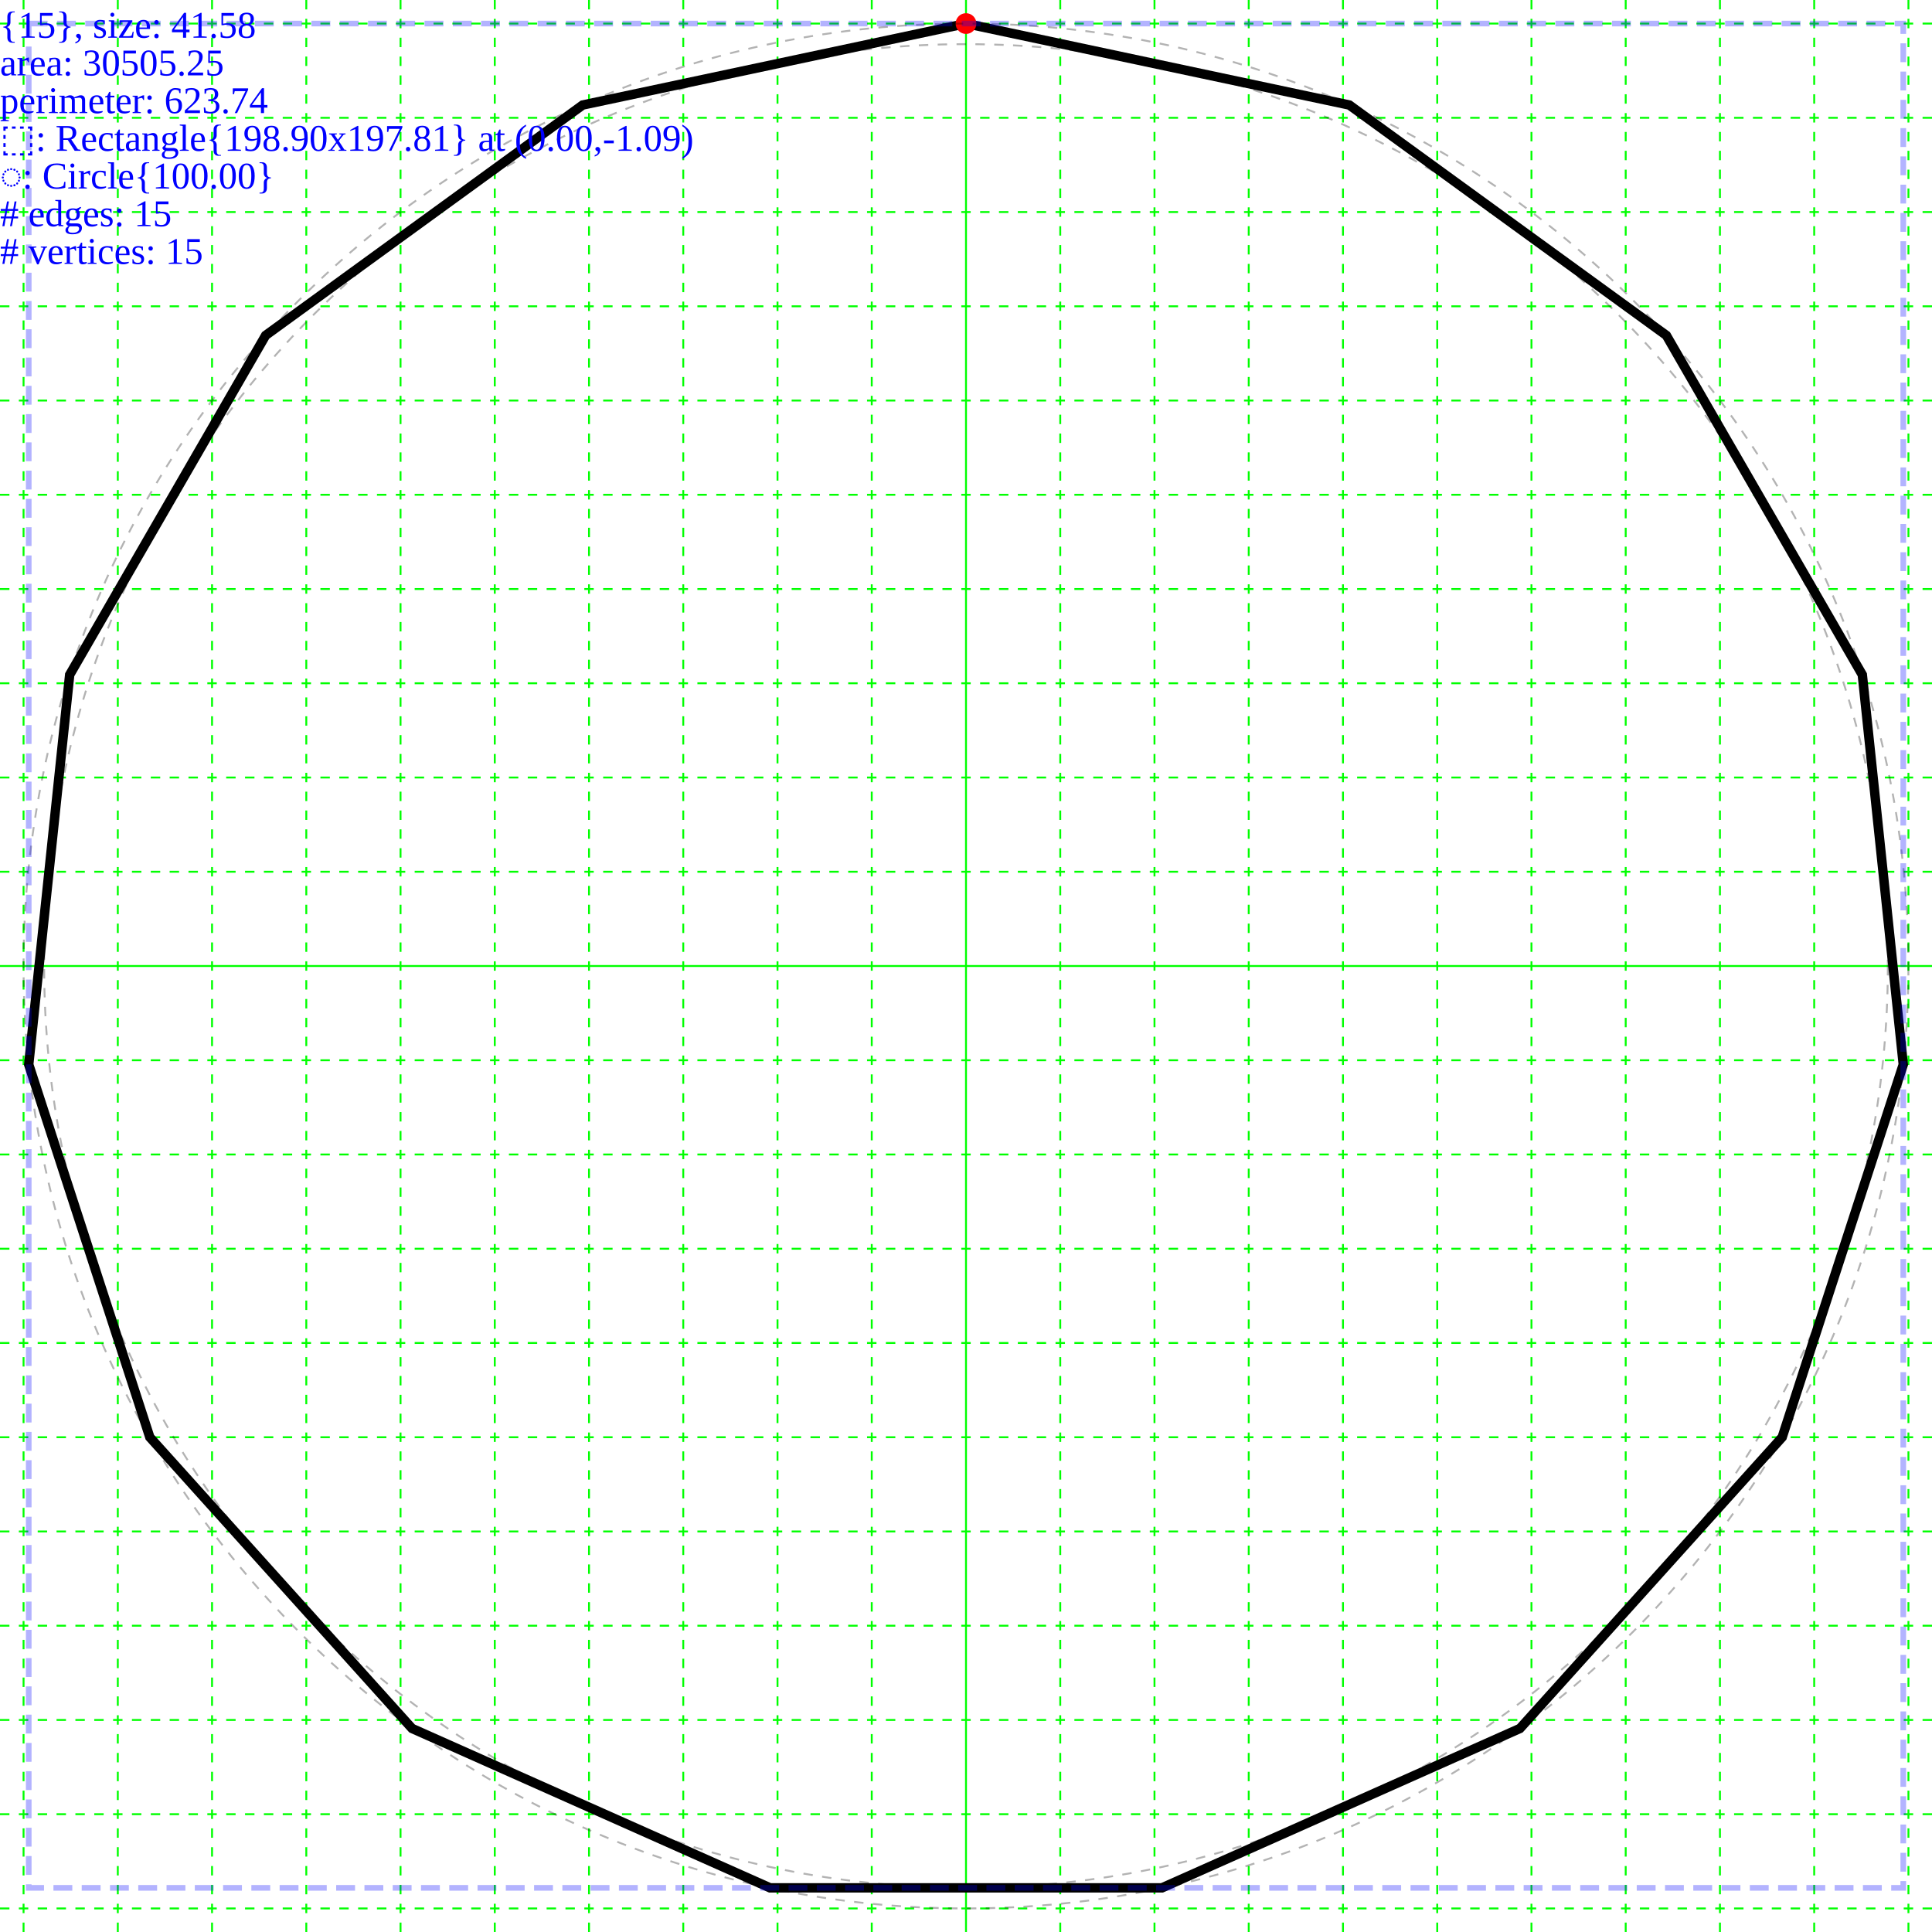
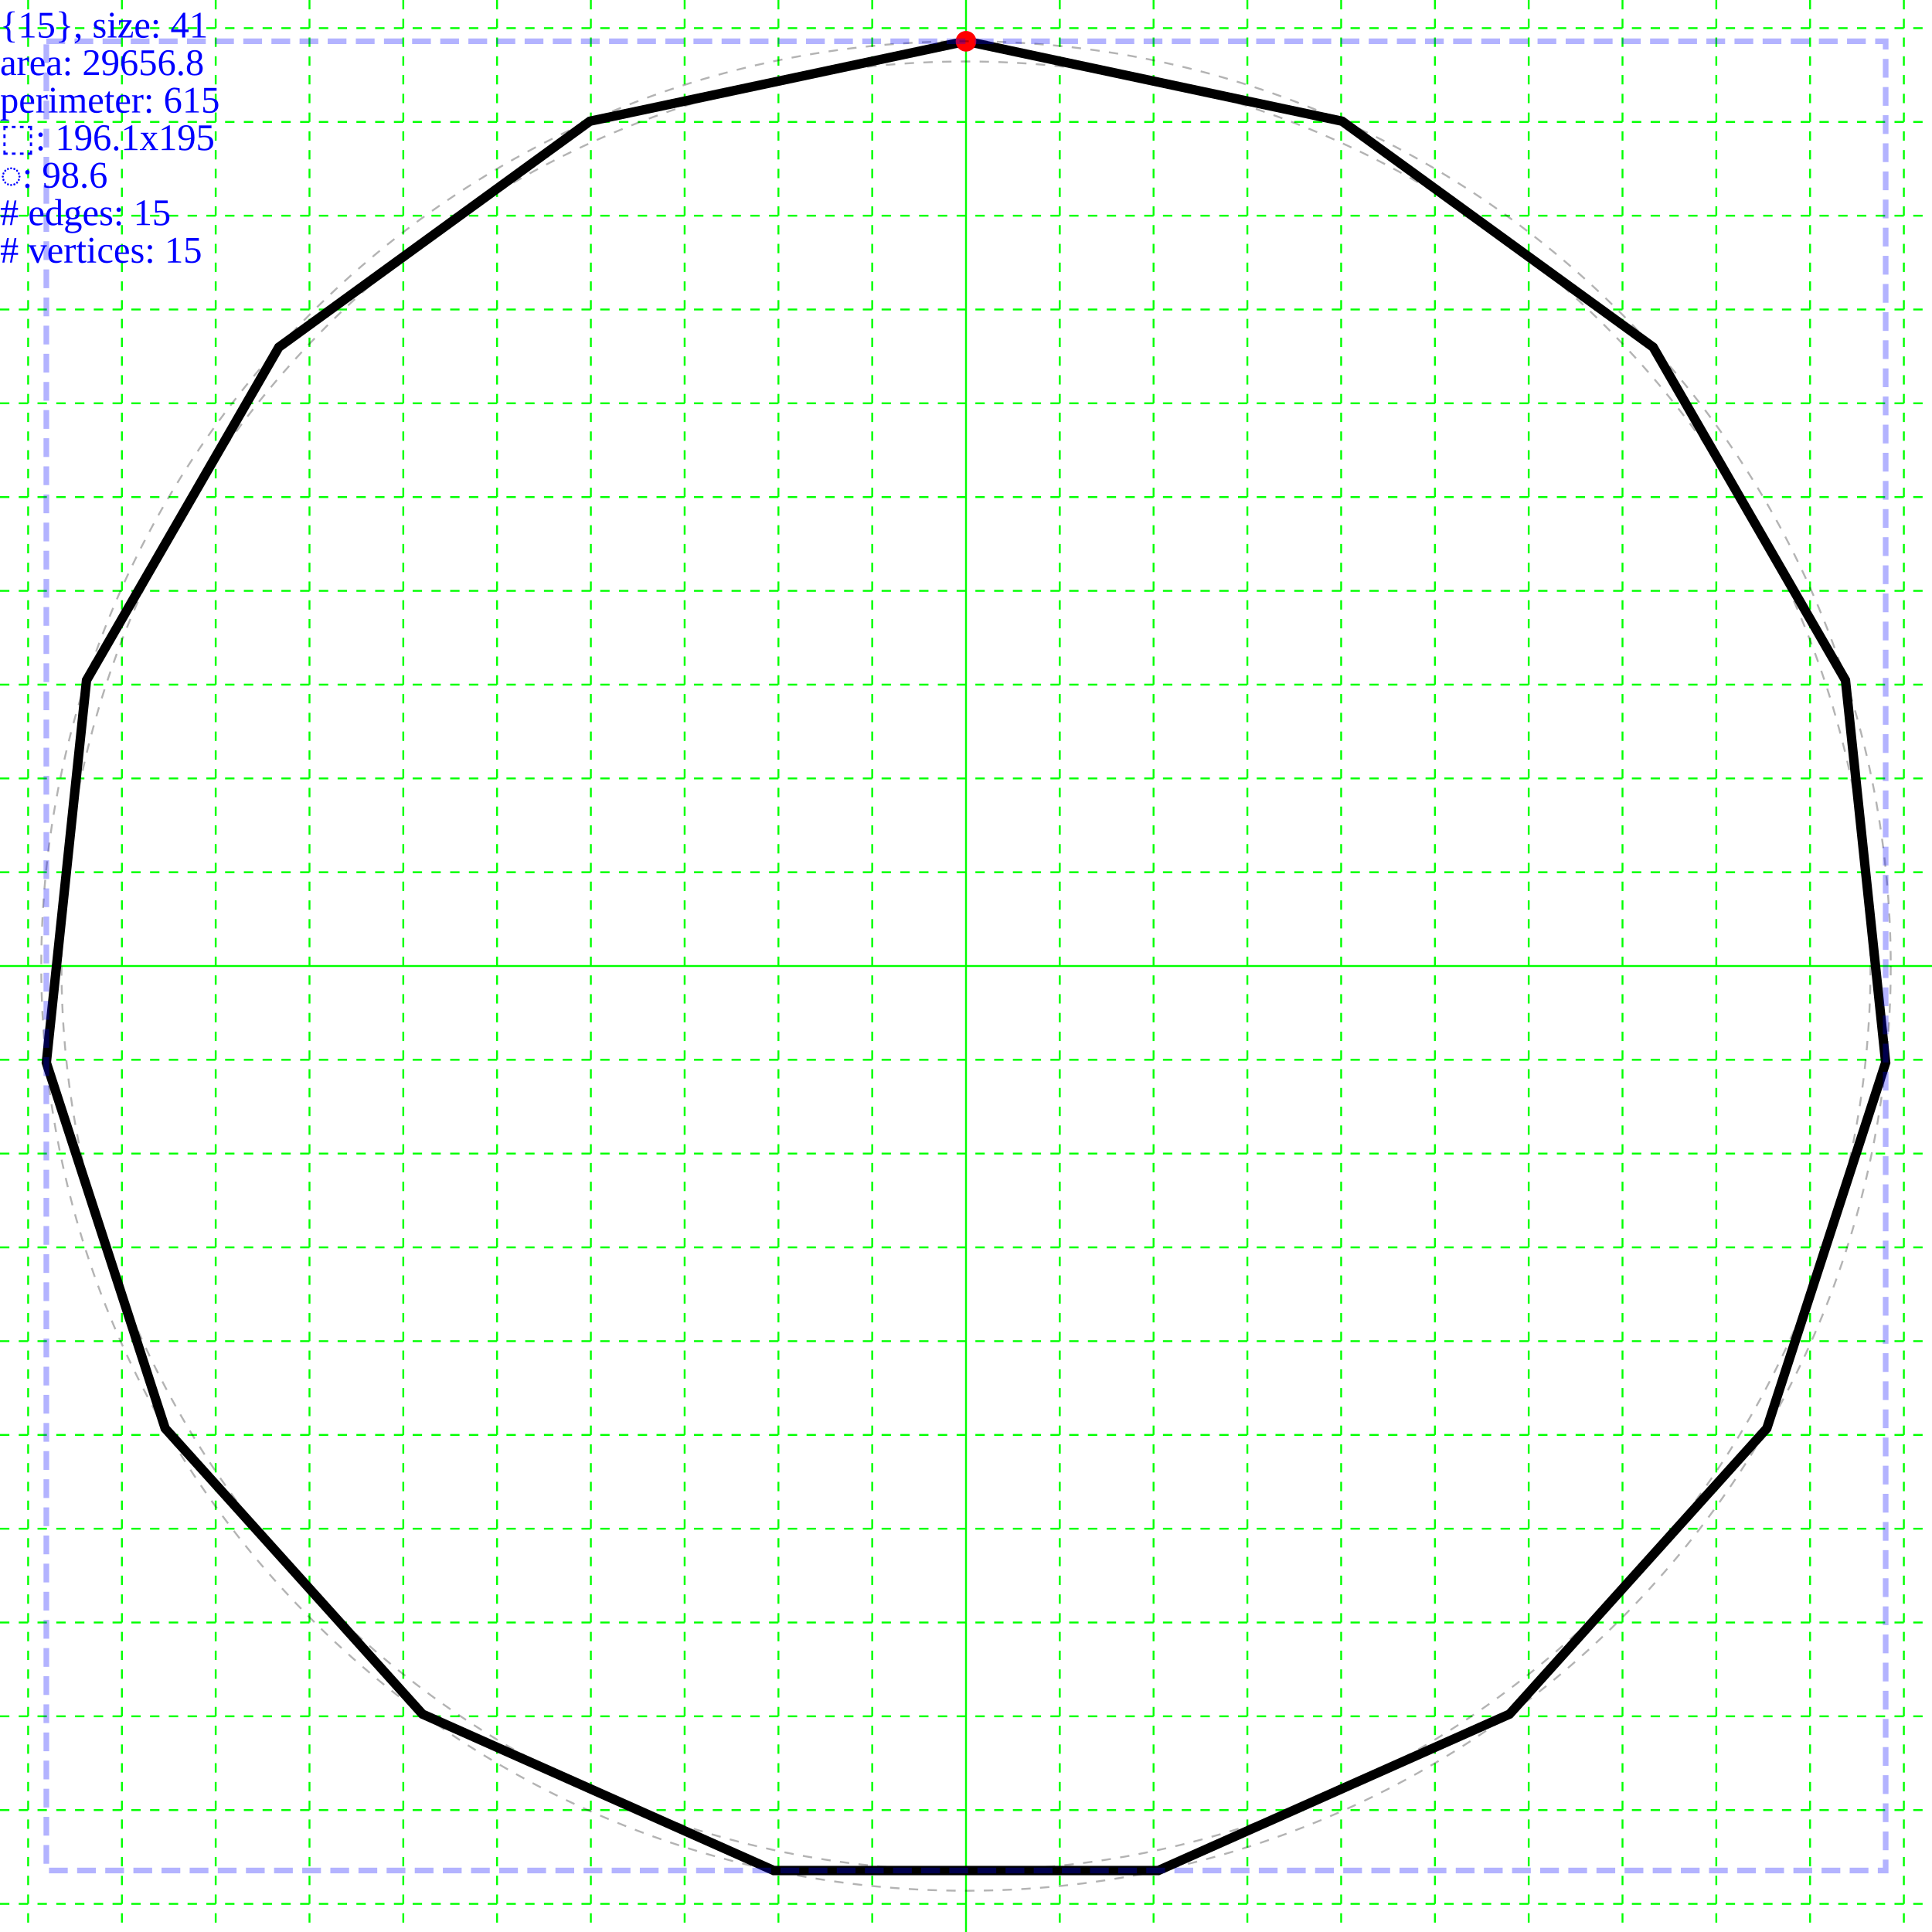
- <svg xmlns="http://www.w3.org/2000/svg" height="205.0" width="205.0">
-   <g transform="translate(102.5,102.5)">
+ <svg xmlns="http://www.w3.org/2000/svg" height="206" width="206">
+   <g transform="translate(103,103)">
    <g id="grid">
-       <line stroke="#00ff00" stroke-width="0.2" x1="0" x2="0" y1="-102.5" y2="102.5" />
-       <line stroke="#00ff00" stroke-dasharray="1,1" stroke-width="0.2" x1="10.0" x2="10.0" y1="-102.5" y2="102.5" />
-       <line stroke="#00ff00" stroke-dasharray="1,1" stroke-width="0.2" x1="-10.0" x2="-10.0" y1="-102.5" y2="102.5" />
-       <line stroke="#00ff00" stroke-dasharray="1,1" stroke-width="0.2" x1="20.0" x2="20.0" y1="-102.5" y2="102.5" />
-       <line stroke="#00ff00" stroke-dasharray="1,1" stroke-width="0.2" x1="-20.0" x2="-20.0" y1="-102.5" y2="102.5" />
-       <line stroke="#00ff00" stroke-dasharray="1,1" stroke-width="0.2" x1="30.0" x2="30.0" y1="-102.5" y2="102.5" />
-       <line stroke="#00ff00" stroke-dasharray="1,1" stroke-width="0.2" x1="-30.0" x2="-30.0" y1="-102.5" y2="102.5" />
-       <line stroke="#00ff00" stroke-dasharray="1,1" stroke-width="0.2" x1="40.0" x2="40.0" y1="-102.5" y2="102.5" />
-       <line stroke="#00ff00" stroke-dasharray="1,1" stroke-width="0.2" x1="-40.0" x2="-40.0" y1="-102.5" y2="102.5" />
-       <line stroke="#00ff00" stroke-dasharray="1,1" stroke-width="0.2" x1="50.0" x2="50.0" y1="-102.5" y2="102.5" />
-       <line stroke="#00ff00" stroke-dasharray="1,1" stroke-width="0.2" x1="-50.0" x2="-50.0" y1="-102.5" y2="102.5" />
-       <line stroke="#00ff00" stroke-dasharray="1,1" stroke-width="0.2" x1="60.0" x2="60.0" y1="-102.5" y2="102.5" />
-       <line stroke="#00ff00" stroke-dasharray="1,1" stroke-width="0.2" x1="-60.0" x2="-60.0" y1="-102.5" y2="102.5" />
-       <line stroke="#00ff00" stroke-dasharray="1,1" stroke-width="0.2" x1="70.0" x2="70.0" y1="-102.5" y2="102.5" />
-       <line stroke="#00ff00" stroke-dasharray="1,1" stroke-width="0.2" x1="-70.0" x2="-70.0" y1="-102.5" y2="102.5" />
-       <line stroke="#00ff00" stroke-dasharray="1,1" stroke-width="0.2" x1="80.0" x2="80.0" y1="-102.5" y2="102.5" />
-       <line stroke="#00ff00" stroke-dasharray="1,1" stroke-width="0.2" x1="-80.0" x2="-80.0" y1="-102.5" y2="102.5" />
-       <line stroke="#00ff00" stroke-dasharray="1,1" stroke-width="0.2" x1="90.0" x2="90.0" y1="-102.5" y2="102.5" />
-       <line stroke="#00ff00" stroke-dasharray="1,1" stroke-width="0.2" x1="-90.0" x2="-90.0" y1="-102.5" y2="102.5" />
-       <line stroke="#00ff00" stroke-dasharray="1,1" stroke-width="0.2" x1="100.0" x2="100.0" y1="-102.5" y2="102.5" />
-       <line stroke="#00ff00" stroke-dasharray="1,1" stroke-width="0.2" x1="-100.0" x2="-100.0" y1="-102.5" y2="102.5" />
-       <line stroke="#00ff00" stroke-dasharray="1,1" stroke-width="0.2" x1="110.0" x2="110.0" y1="-102.5" y2="102.5" />
-       <line stroke="#00ff00" stroke-dasharray="1,1" stroke-width="0.2" x1="-110.0" x2="-110.0" y1="-102.5" y2="102.5" />
-       <line stroke="#00ff00" stroke-width="0.2" x1="-102.5" x2="102.5" y1="0" y2="0" />
-       <line stroke="#00ff00" stroke-dasharray="1,1" stroke-width="0.2" x1="-102.5" x2="102.5" y1="10.0" y2="10.0" />
-       <line stroke="#00ff00" stroke-dasharray="1,1" stroke-width="0.2" x1="-102.5" x2="102.5" y1="-10.0" y2="-10.0" />
-       <line stroke="#00ff00" stroke-dasharray="1,1" stroke-width="0.2" x1="-102.5" x2="102.5" y1="20.0" y2="20.0" />
-       <line stroke="#00ff00" stroke-dasharray="1,1" stroke-width="0.2" x1="-102.5" x2="102.5" y1="-20.0" y2="-20.0" />
-       <line stroke="#00ff00" stroke-dasharray="1,1" stroke-width="0.2" x1="-102.5" x2="102.5" y1="30.0" y2="30.0" />
-       <line stroke="#00ff00" stroke-dasharray="1,1" stroke-width="0.2" x1="-102.5" x2="102.5" y1="-30.0" y2="-30.0" />
-       <line stroke="#00ff00" stroke-dasharray="1,1" stroke-width="0.2" x1="-102.5" x2="102.5" y1="40.0" y2="40.0" />
-       <line stroke="#00ff00" stroke-dasharray="1,1" stroke-width="0.2" x1="-102.5" x2="102.5" y1="-40.0" y2="-40.0" />
-       <line stroke="#00ff00" stroke-dasharray="1,1" stroke-width="0.2" x1="-102.5" x2="102.5" y1="50.0" y2="50.0" />
-       <line stroke="#00ff00" stroke-dasharray="1,1" stroke-width="0.2" x1="-102.5" x2="102.5" y1="-50.0" y2="-50.0" />
-       <line stroke="#00ff00" stroke-dasharray="1,1" stroke-width="0.2" x1="-102.5" x2="102.5" y1="60.0" y2="60.0" />
-       <line stroke="#00ff00" stroke-dasharray="1,1" stroke-width="0.2" x1="-102.5" x2="102.5" y1="-60.0" y2="-60.0" />
-       <line stroke="#00ff00" stroke-dasharray="1,1" stroke-width="0.2" x1="-102.5" x2="102.5" y1="70.0" y2="70.0" />
-       <line stroke="#00ff00" stroke-dasharray="1,1" stroke-width="0.2" x1="-102.5" x2="102.5" y1="-70.0" y2="-70.0" />
-       <line stroke="#00ff00" stroke-dasharray="1,1" stroke-width="0.2" x1="-102.5" x2="102.5" y1="80.0" y2="80.0" />
-       <line stroke="#00ff00" stroke-dasharray="1,1" stroke-width="0.2" x1="-102.5" x2="102.5" y1="-80.0" y2="-80.0" />
-       <line stroke="#00ff00" stroke-dasharray="1,1" stroke-width="0.2" x1="-102.5" x2="102.5" y1="90.0" y2="90.0" />
-       <line stroke="#00ff00" stroke-dasharray="1,1" stroke-width="0.2" x1="-102.5" x2="102.5" y1="-90.0" y2="-90.0" />
-       <line stroke="#00ff00" stroke-dasharray="1,1" stroke-width="0.2" x1="-102.5" x2="102.5" y1="100.0" y2="100.0" />
-       <line stroke="#00ff00" stroke-dasharray="1,1" stroke-width="0.2" x1="-102.5" x2="102.5" y1="-100.0" y2="-100.0" />
-       <line stroke="#00ff00" stroke-dasharray="1,1" stroke-width="0.2" x1="-102.5" x2="102.5" y1="110.0" y2="110.0" />
-       <line stroke="#00ff00" stroke-dasharray="1,1" stroke-width="0.2" x1="-102.5" x2="102.5" y1="-110.0" y2="-110.0" />
-       <line stroke="#00ff00" stroke-dasharray="1,1" stroke-width="0.2" x1="-102.5" x2="102.5" y1="120.0" y2="120.0" />
-       <line stroke="#00ff00" stroke-dasharray="1,1" stroke-width="0.2" x1="-102.5" x2="102.5" y1="-120.0" y2="-120.0" />
-       <line stroke="#00ff00" stroke-dasharray="1,1" stroke-width="0.2" x1="-102.5" x2="102.5" y1="130.0" y2="130.0" />
-       <line stroke="#00ff00" stroke-dasharray="1,1" stroke-width="0.2" x1="-102.5" x2="102.5" y1="-130.0" y2="-130.0" />
-       <line stroke="#00ff00" stroke-dasharray="1,1" stroke-width="0.2" x1="-102.5" x2="102.5" y1="140.0" y2="140.0" />
-       <line stroke="#00ff00" stroke-dasharray="1,1" stroke-width="0.2" x1="-102.5" x2="102.5" y1="-140.0" y2="-140.0" />
-       <line stroke="#00ff00" stroke-dasharray="1,1" stroke-width="0.2" x1="-102.5" x2="102.5" y1="150.0" y2="150.0" />
-       <line stroke="#00ff00" stroke-dasharray="1,1" stroke-width="0.2" x1="-102.5" x2="102.5" y1="-150.0" y2="-150.0" />
-       <line stroke="#00ff00" stroke-dasharray="1,1" stroke-width="0.2" x1="-102.5" x2="102.5" y1="160.0" y2="160.0" />
-       <line stroke="#00ff00" stroke-dasharray="1,1" stroke-width="0.2" x1="-102.5" x2="102.5" y1="-160.0" y2="-160.0" />
-       <line stroke="#00ff00" stroke-dasharray="1,1" stroke-width="0.2" x1="-102.5" x2="102.5" y1="170.0" y2="170.0" />
-       <line stroke="#00ff00" stroke-dasharray="1,1" stroke-width="0.2" x1="-102.5" x2="102.5" y1="-170.0" y2="-170.0" />
-       <line stroke="#00ff00" stroke-dasharray="1,1" stroke-width="0.2" x1="-102.5" x2="102.5" y1="180.0" y2="180.0" />
-       <line stroke="#00ff00" stroke-dasharray="1,1" stroke-width="0.2" x1="-102.5" x2="102.5" y1="-180.0" y2="-180.0" />
-       <line stroke="#00ff00" stroke-dasharray="1,1" stroke-width="0.2" x1="-102.5" x2="102.5" y1="190.0" y2="190.0" />
-       <line stroke="#00ff00" stroke-dasharray="1,1" stroke-width="0.2" x1="-102.5" x2="102.5" y1="-190.0" y2="-190.0" />
-       <line stroke="#00ff00" stroke-dasharray="1,1" stroke-width="0.2" x1="-102.5" x2="102.5" y1="200.0" y2="200.0" />
-       <line stroke="#00ff00" stroke-dasharray="1,1" stroke-width="0.2" x1="-102.5" x2="102.5" y1="-200.0" y2="-200.0" />
-       <line stroke="#00ff00" stroke-dasharray="1,1" stroke-width="0.2" x1="-102.5" x2="102.5" y1="210.0" y2="210.0" />
-       <line stroke="#00ff00" stroke-dasharray="1,1" stroke-width="0.2" x1="-102.5" x2="102.5" y1="-210.0" y2="-210.0" />
+       <line stroke="#00ff00" stroke-width="0.2" x1="0" x2="0" y1="-103.0" y2="103.0" />
+       <line stroke="#00ff00" stroke-dasharray="1,1" stroke-width="0.2" x1="10.0" x2="10.0" y1="-103.0" y2="103.0" />
+       <line stroke="#00ff00" stroke-dasharray="1,1" stroke-width="0.2" x1="-10.0" x2="-10.0" y1="-103.0" y2="103.0" />
+       <line stroke="#00ff00" stroke-dasharray="1,1" stroke-width="0.2" x1="20.0" x2="20.0" y1="-103.0" y2="103.0" />
+       <line stroke="#00ff00" stroke-dasharray="1,1" stroke-width="0.2" x1="-20.0" x2="-20.0" y1="-103.0" y2="103.0" />
+       <line stroke="#00ff00" stroke-dasharray="1,1" stroke-width="0.2" x1="30.0" x2="30.0" y1="-103.0" y2="103.0" />
+       <line stroke="#00ff00" stroke-dasharray="1,1" stroke-width="0.2" x1="-30.0" x2="-30.0" y1="-103.0" y2="103.0" />
+       <line stroke="#00ff00" stroke-dasharray="1,1" stroke-width="0.2" x1="40.0" x2="40.0" y1="-103.0" y2="103.0" />
+       <line stroke="#00ff00" stroke-dasharray="1,1" stroke-width="0.2" x1="-40.0" x2="-40.0" y1="-103.0" y2="103.0" />
+       <line stroke="#00ff00" stroke-dasharray="1,1" stroke-width="0.2" x1="50.0" x2="50.0" y1="-103.0" y2="103.0" />
+       <line stroke="#00ff00" stroke-dasharray="1,1" stroke-width="0.2" x1="-50.0" x2="-50.0" y1="-103.0" y2="103.0" />
+       <line stroke="#00ff00" stroke-dasharray="1,1" stroke-width="0.2" x1="60.0" x2="60.0" y1="-103.0" y2="103.0" />
+       <line stroke="#00ff00" stroke-dasharray="1,1" stroke-width="0.2" x1="-60.0" x2="-60.0" y1="-103.0" y2="103.0" />
+       <line stroke="#00ff00" stroke-dasharray="1,1" stroke-width="0.2" x1="70.0" x2="70.0" y1="-103.0" y2="103.0" />
+       <line stroke="#00ff00" stroke-dasharray="1,1" stroke-width="0.2" x1="-70.0" x2="-70.0" y1="-103.0" y2="103.0" />
+       <line stroke="#00ff00" stroke-dasharray="1,1" stroke-width="0.2" x1="80.0" x2="80.0" y1="-103.0" y2="103.0" />
+       <line stroke="#00ff00" stroke-dasharray="1,1" stroke-width="0.2" x1="-80.0" x2="-80.0" y1="-103.0" y2="103.0" />
+       <line stroke="#00ff00" stroke-dasharray="1,1" stroke-width="0.2" x1="90.0" x2="90.0" y1="-103.0" y2="103.0" />
+       <line stroke="#00ff00" stroke-dasharray="1,1" stroke-width="0.2" x1="-90.0" x2="-90.0" y1="-103.0" y2="103.0" />
+       <line stroke="#00ff00" stroke-dasharray="1,1" stroke-width="0.2" x1="100.0" x2="100.0" y1="-103.0" y2="103.0" />
+       <line stroke="#00ff00" stroke-dasharray="1,1" stroke-width="0.2" x1="-100.0" x2="-100.0" y1="-103.0" y2="103.0" />
+       <line stroke="#00ff00" stroke-dasharray="1,1" stroke-width="0.2" x1="110.0" x2="110.0" y1="-103.0" y2="103.0" />
+       <line stroke="#00ff00" stroke-dasharray="1,1" stroke-width="0.2" x1="-110.0" x2="-110.0" y1="-103.0" y2="103.0" />
+       <line stroke="#00ff00" stroke-width="0.2" x1="-103.0" x2="103.0" y1="0" y2="0" />
+       <line stroke="#00ff00" stroke-dasharray="1,1" stroke-width="0.2" x1="-103.0" x2="103.0" y1="10.0" y2="10.0" />
+       <line stroke="#00ff00" stroke-dasharray="1,1" stroke-width="0.2" x1="-103.0" x2="103.0" y1="-10.0" y2="-10.0" />
+       <line stroke="#00ff00" stroke-dasharray="1,1" stroke-width="0.2" x1="-103.0" x2="103.0" y1="20.0" y2="20.0" />
+       <line stroke="#00ff00" stroke-dasharray="1,1" stroke-width="0.2" x1="-103.0" x2="103.0" y1="-20.0" y2="-20.0" />
+       <line stroke="#00ff00" stroke-dasharray="1,1" stroke-width="0.2" x1="-103.0" x2="103.0" y1="30.0" y2="30.0" />
+       <line stroke="#00ff00" stroke-dasharray="1,1" stroke-width="0.2" x1="-103.0" x2="103.0" y1="-30.0" y2="-30.0" />
+       <line stroke="#00ff00" stroke-dasharray="1,1" stroke-width="0.2" x1="-103.0" x2="103.0" y1="40.0" y2="40.0" />
+       <line stroke="#00ff00" stroke-dasharray="1,1" stroke-width="0.2" x1="-103.0" x2="103.0" y1="-40.0" y2="-40.0" />
+       <line stroke="#00ff00" stroke-dasharray="1,1" stroke-width="0.2" x1="-103.0" x2="103.0" y1="50.0" y2="50.0" />
+       <line stroke="#00ff00" stroke-dasharray="1,1" stroke-width="0.2" x1="-103.0" x2="103.0" y1="-50.0" y2="-50.0" />
+       <line stroke="#00ff00" stroke-dasharray="1,1" stroke-width="0.2" x1="-103.0" x2="103.0" y1="60.0" y2="60.0" />
+       <line stroke="#00ff00" stroke-dasharray="1,1" stroke-width="0.2" x1="-103.0" x2="103.0" y1="-60.0" y2="-60.0" />
+       <line stroke="#00ff00" stroke-dasharray="1,1" stroke-width="0.2" x1="-103.0" x2="103.0" y1="70.0" y2="70.0" />
+       <line stroke="#00ff00" stroke-dasharray="1,1" stroke-width="0.2" x1="-103.0" x2="103.0" y1="-70.0" y2="-70.0" />
+       <line stroke="#00ff00" stroke-dasharray="1,1" stroke-width="0.2" x1="-103.0" x2="103.0" y1="80.0" y2="80.0" />
+       <line stroke="#00ff00" stroke-dasharray="1,1" stroke-width="0.2" x1="-103.0" x2="103.0" y1="-80.0" y2="-80.0" />
+       <line stroke="#00ff00" stroke-dasharray="1,1" stroke-width="0.2" x1="-103.0" x2="103.0" y1="90.0" y2="90.0" />
+       <line stroke="#00ff00" stroke-dasharray="1,1" stroke-width="0.2" x1="-103.0" x2="103.0" y1="-90.0" y2="-90.0" />
+       <line stroke="#00ff00" stroke-dasharray="1,1" stroke-width="0.2" x1="-103.0" x2="103.0" y1="100.0" y2="100.0" />
+       <line stroke="#00ff00" stroke-dasharray="1,1" stroke-width="0.2" x1="-103.0" x2="103.0" y1="-100.0" y2="-100.0" />
+       <line stroke="#00ff00" stroke-dasharray="1,1" stroke-width="0.2" x1="-103.0" x2="103.0" y1="110.0" y2="110.0" />
+       <line stroke="#00ff00" stroke-dasharray="1,1" stroke-width="0.2" x1="-103.0" x2="103.0" y1="-110.0" y2="-110.0" />
+       <line stroke="#00ff00" stroke-dasharray="1,1" stroke-width="0.2" x1="-103.0" x2="103.0" y1="120.0" y2="120.0" />
+       <line stroke="#00ff00" stroke-dasharray="1,1" stroke-width="0.2" x1="-103.0" x2="103.0" y1="-120.0" y2="-120.0" />
+       <line stroke="#00ff00" stroke-dasharray="1,1" stroke-width="0.2" x1="-103.0" x2="103.0" y1="130.0" y2="130.0" />
+       <line stroke="#00ff00" stroke-dasharray="1,1" stroke-width="0.2" x1="-103.0" x2="103.0" y1="-130.0" y2="-130.0" />
+       <line stroke="#00ff00" stroke-dasharray="1,1" stroke-width="0.2" x1="-103.0" x2="103.0" y1="140.0" y2="140.0" />
+       <line stroke="#00ff00" stroke-dasharray="1,1" stroke-width="0.2" x1="-103.0" x2="103.0" y1="-140.0" y2="-140.0" />
+       <line stroke="#00ff00" stroke-dasharray="1,1" stroke-width="0.2" x1="-103.0" x2="103.0" y1="150.0" y2="150.0" />
+       <line stroke="#00ff00" stroke-dasharray="1,1" stroke-width="0.2" x1="-103.0" x2="103.0" y1="-150.0" y2="-150.0" />
+       <line stroke="#00ff00" stroke-dasharray="1,1" stroke-width="0.2" x1="-103.0" x2="103.0" y1="160.0" y2="160.0" />
+       <line stroke="#00ff00" stroke-dasharray="1,1" stroke-width="0.2" x1="-103.0" x2="103.0" y1="-160.0" y2="-160.0" />
+       <line stroke="#00ff00" stroke-dasharray="1,1" stroke-width="0.2" x1="-103.0" x2="103.0" y1="170.0" y2="170.0" />
+       <line stroke="#00ff00" stroke-dasharray="1,1" stroke-width="0.2" x1="-103.0" x2="103.0" y1="-170.0" y2="-170.0" />
+       <line stroke="#00ff00" stroke-dasharray="1,1" stroke-width="0.2" x1="-103.0" x2="103.0" y1="180.0" y2="180.0" />
+       <line stroke="#00ff00" stroke-dasharray="1,1" stroke-width="0.2" x1="-103.0" x2="103.0" y1="-180.0" y2="-180.0" />
+       <line stroke="#00ff00" stroke-dasharray="1,1" stroke-width="0.2" x1="-103.0" x2="103.0" y1="190.0" y2="190.0" />
+       <line stroke="#00ff00" stroke-dasharray="1,1" stroke-width="0.2" x1="-103.0" x2="103.0" y1="-190.0" y2="-190.0" />
+       <line stroke="#00ff00" stroke-dasharray="1,1" stroke-width="0.2" x1="-103.0" x2="103.0" y1="200.0" y2="200.0" />
+       <line stroke="#00ff00" stroke-dasharray="1,1" stroke-width="0.2" x1="-103.0" x2="103.0" y1="-200.0" y2="-200.0" />
+       <line stroke="#00ff00" stroke-dasharray="1,1" stroke-width="0.2" x1="-103.0" x2="103.0" y1="210.0" y2="210.0" />
+       <line stroke="#00ff00" stroke-dasharray="1,1" stroke-width="0.2" x1="-103.0" x2="103.0" y1="-210.0" y2="-210.0" />
    </g>
    <g>
-       <polygon fill="none" points="6.123233995736766E-15,-100.0 40.674,-91.355 74.314,-66.913 95.106,-30.902 99.452,10.453 86.603,50 58.779,80.902 20.791,97.815 -20.791,97.815 -58.779,80.902 -86.603,50 -99.452,10.453 -95.106,-30.902 -74.314,-66.913 -40.674,-91.355" stroke="black" stroke-width="1" />
-       <circle cx="6.123233995736766E-15" cy="-100.0" fill="#ff0000" r="1.1" />
-       <circle fill="none" r="97.815" stroke="black" stroke-dasharray="1,1" stroke-opacity="0.3" stroke-width="0.2" />
-       <circle fill="none" r="100.0" stroke="black" stroke-dasharray="1,1" stroke-opacity="0.3" stroke-width="0.2" />
-       <rect fill="none" height="197.815" stroke="blue" stroke-dasharray="2,1" stroke-opacity="0.3" stroke-width="0.6" width="198.904" x="-99.452" y="-100.0" />
+       <polygon fill="none" points="-8.800920431123205E-100,-98.6 40.104,-90.075 73.274,-65.976 93.774,-30.469 98.059,10.306 85.39,49.3 57.955,79.769 20.5,96.445 -20.5,96.445 -57.955,79.769 -85.39,49.3 -98.059,10.306 -93.774,-30.469 -73.274,-65.976 -40.104,-90.075" stroke="black" stroke-width="1" />
+       <circle cx="-8.800920431123205E-100" cy="-98.6" fill="#ff0000" r="1.1" />
+       <circle fill="none" r="96.445" stroke="black" stroke-dasharray="1,1" stroke-opacity="0.3" stroke-width="0.2" />
+       <circle fill="none" r="98.6" stroke="black" stroke-dasharray="1,1" stroke-opacity="0.3" stroke-width="0.2" />
+       <rect fill="none" height="195.044" stroke="blue" stroke-dasharray="2,1" stroke-opacity="0.3" stroke-width="0.6" width="196.119" x="-98.059" y="-98.6" />
    </g>
  </g>
  <g>
    <text fill="blue" font-size="4.0" id="info" x="0" y="0">
-       <tspan dy="4.0" x="0">{15}, size: 41.58</tspan>
-       <tspan dy="4.0" x="0">area: 30505.25</tspan>
-       <tspan dy="4.0" x="0">perimeter: 623.74</tspan>
-       <tspan dy="4.0" x="0">⬚: Rectangle{198.90x197.81} at (0.00,-1.09)</tspan>
-       <tspan dy="4.0" x="0">◌: Circle{100.00}</tspan>
+       <tspan dy="4.0" x="0">{15}, size: 41</tspan>
+       <tspan dy="4.0" x="0">area: 29656.8</tspan>
+       <tspan dy="4.0" x="0">perimeter: 615</tspan>
+       <tspan dy="4.0" x="0">⬚: 196.1x195</tspan>
+       <tspan dy="4.0" x="0">◌: 98.6</tspan>
      <tspan dy="4.0" x="0"># edges: 15</tspan>
      <tspan dy="4.0" x="0"># vertices: 15</tspan>
    </text>
  </g>
</svg>
